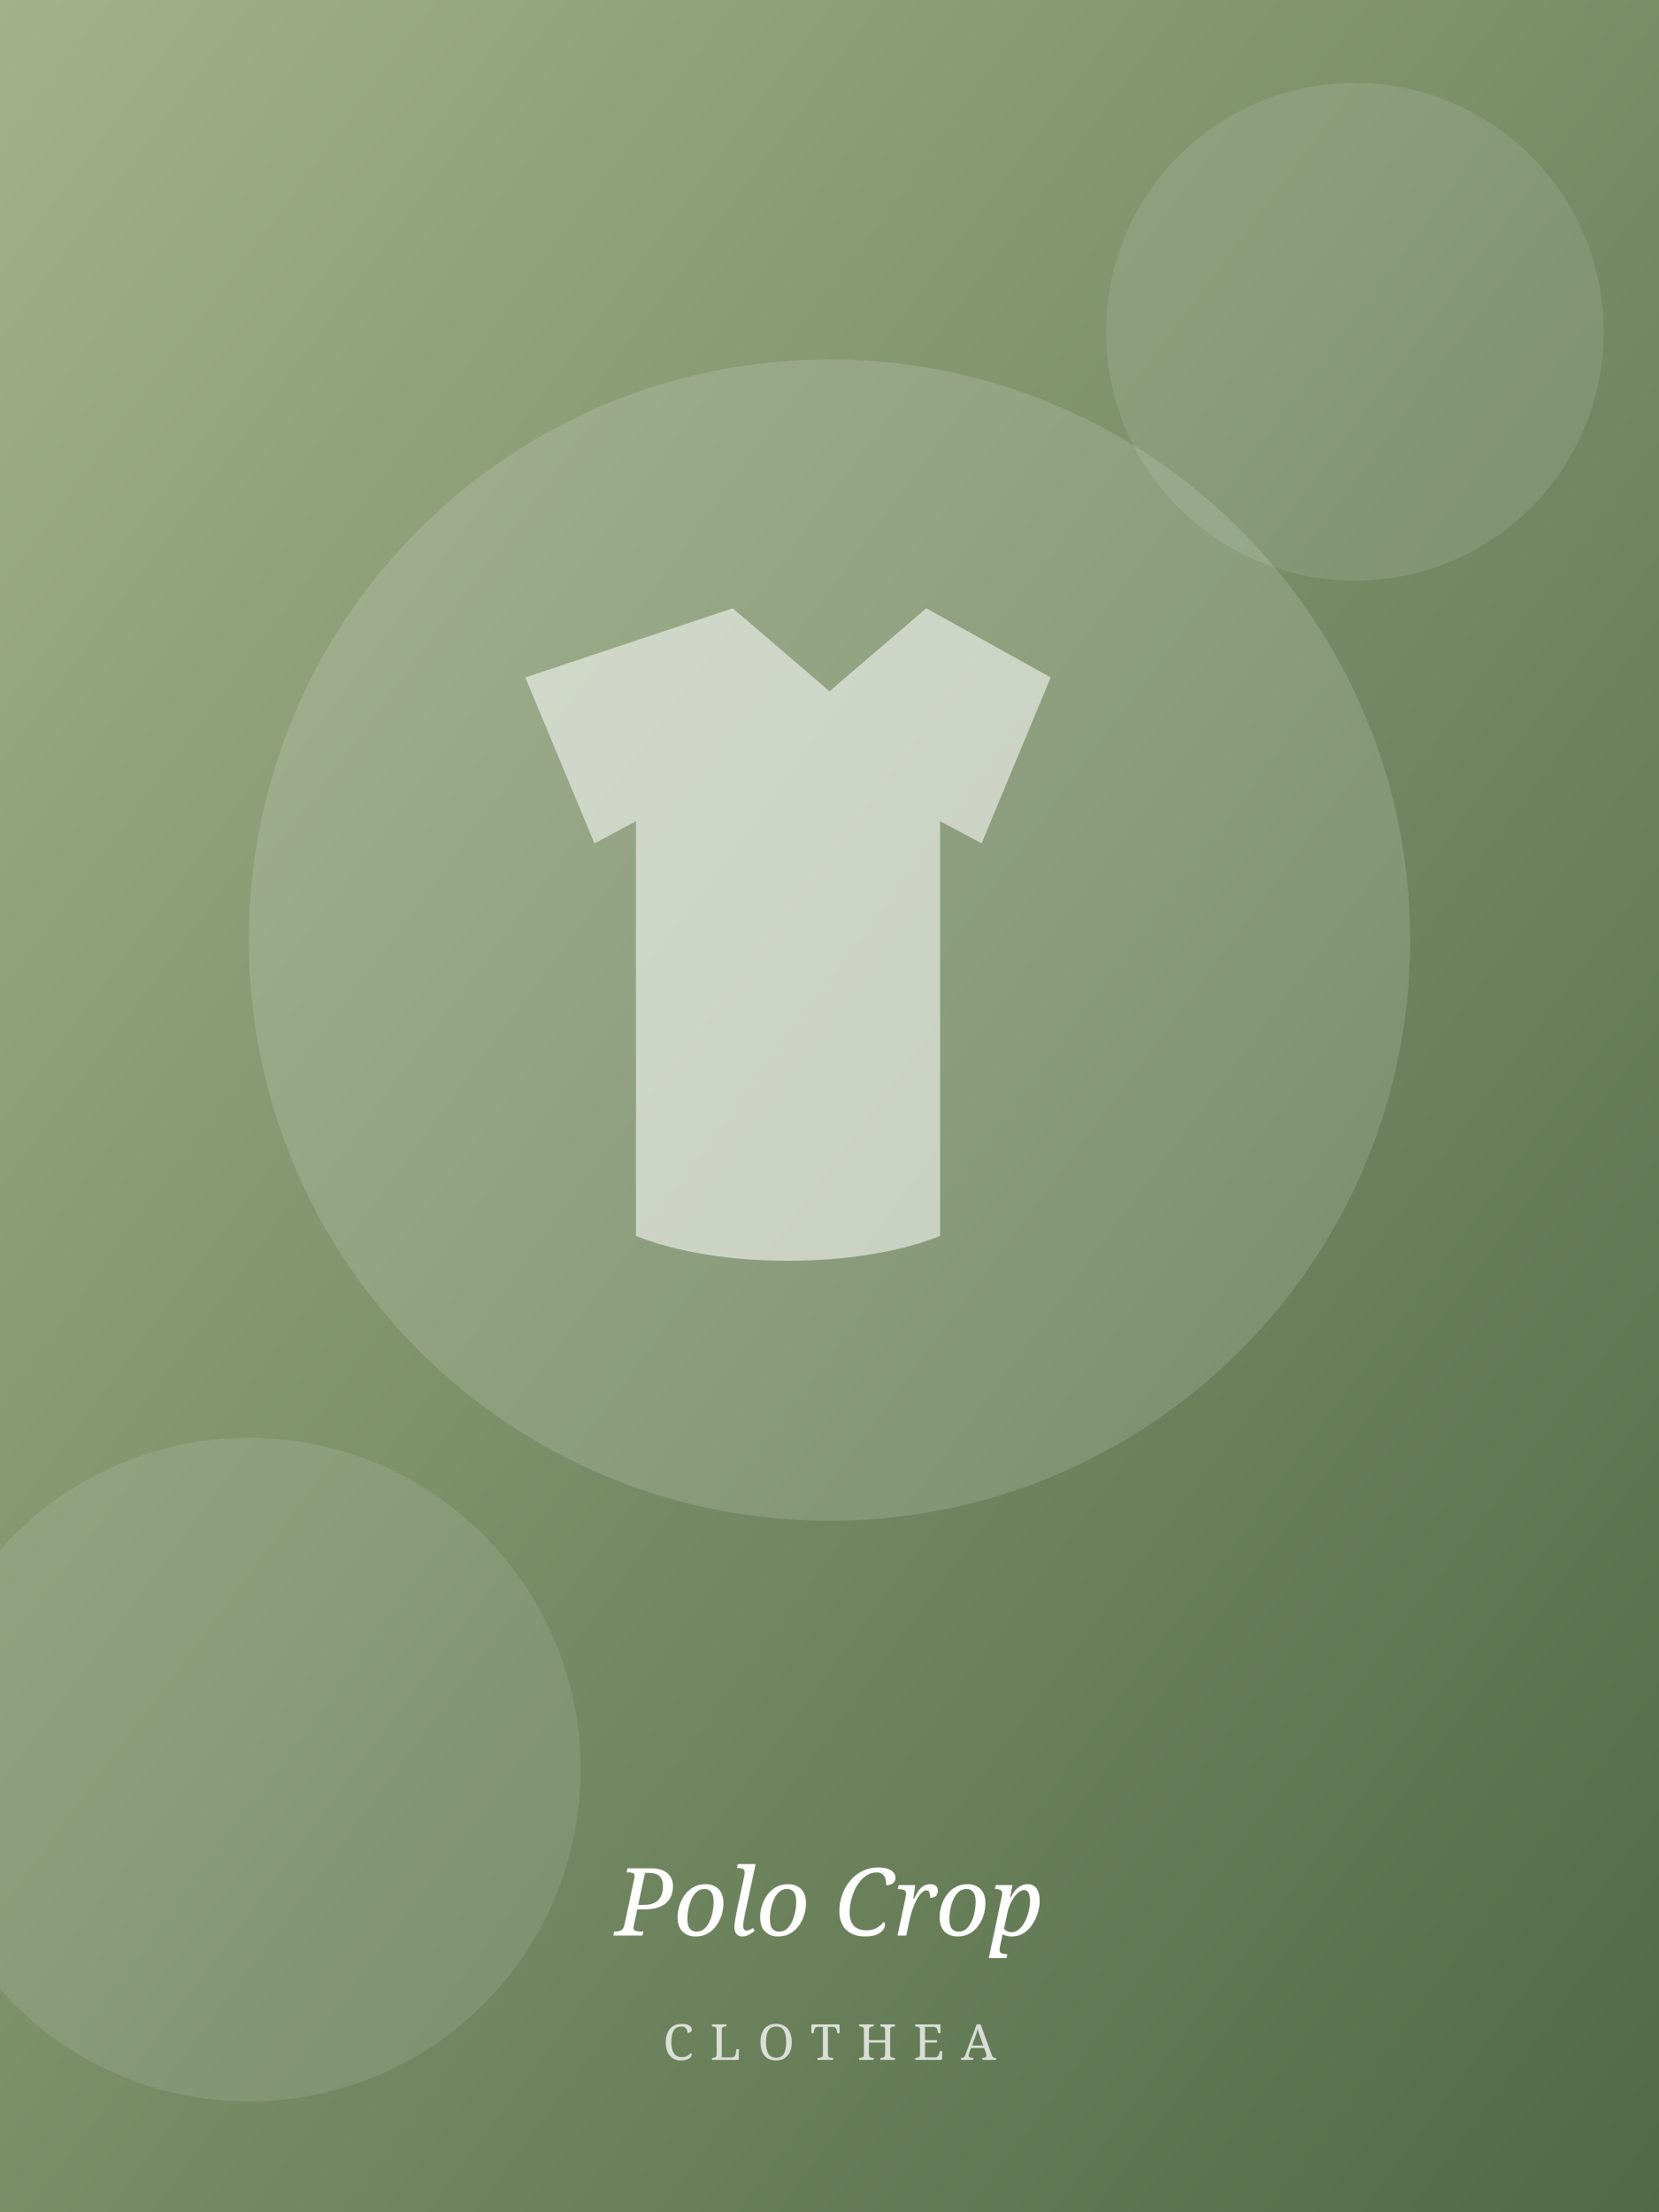
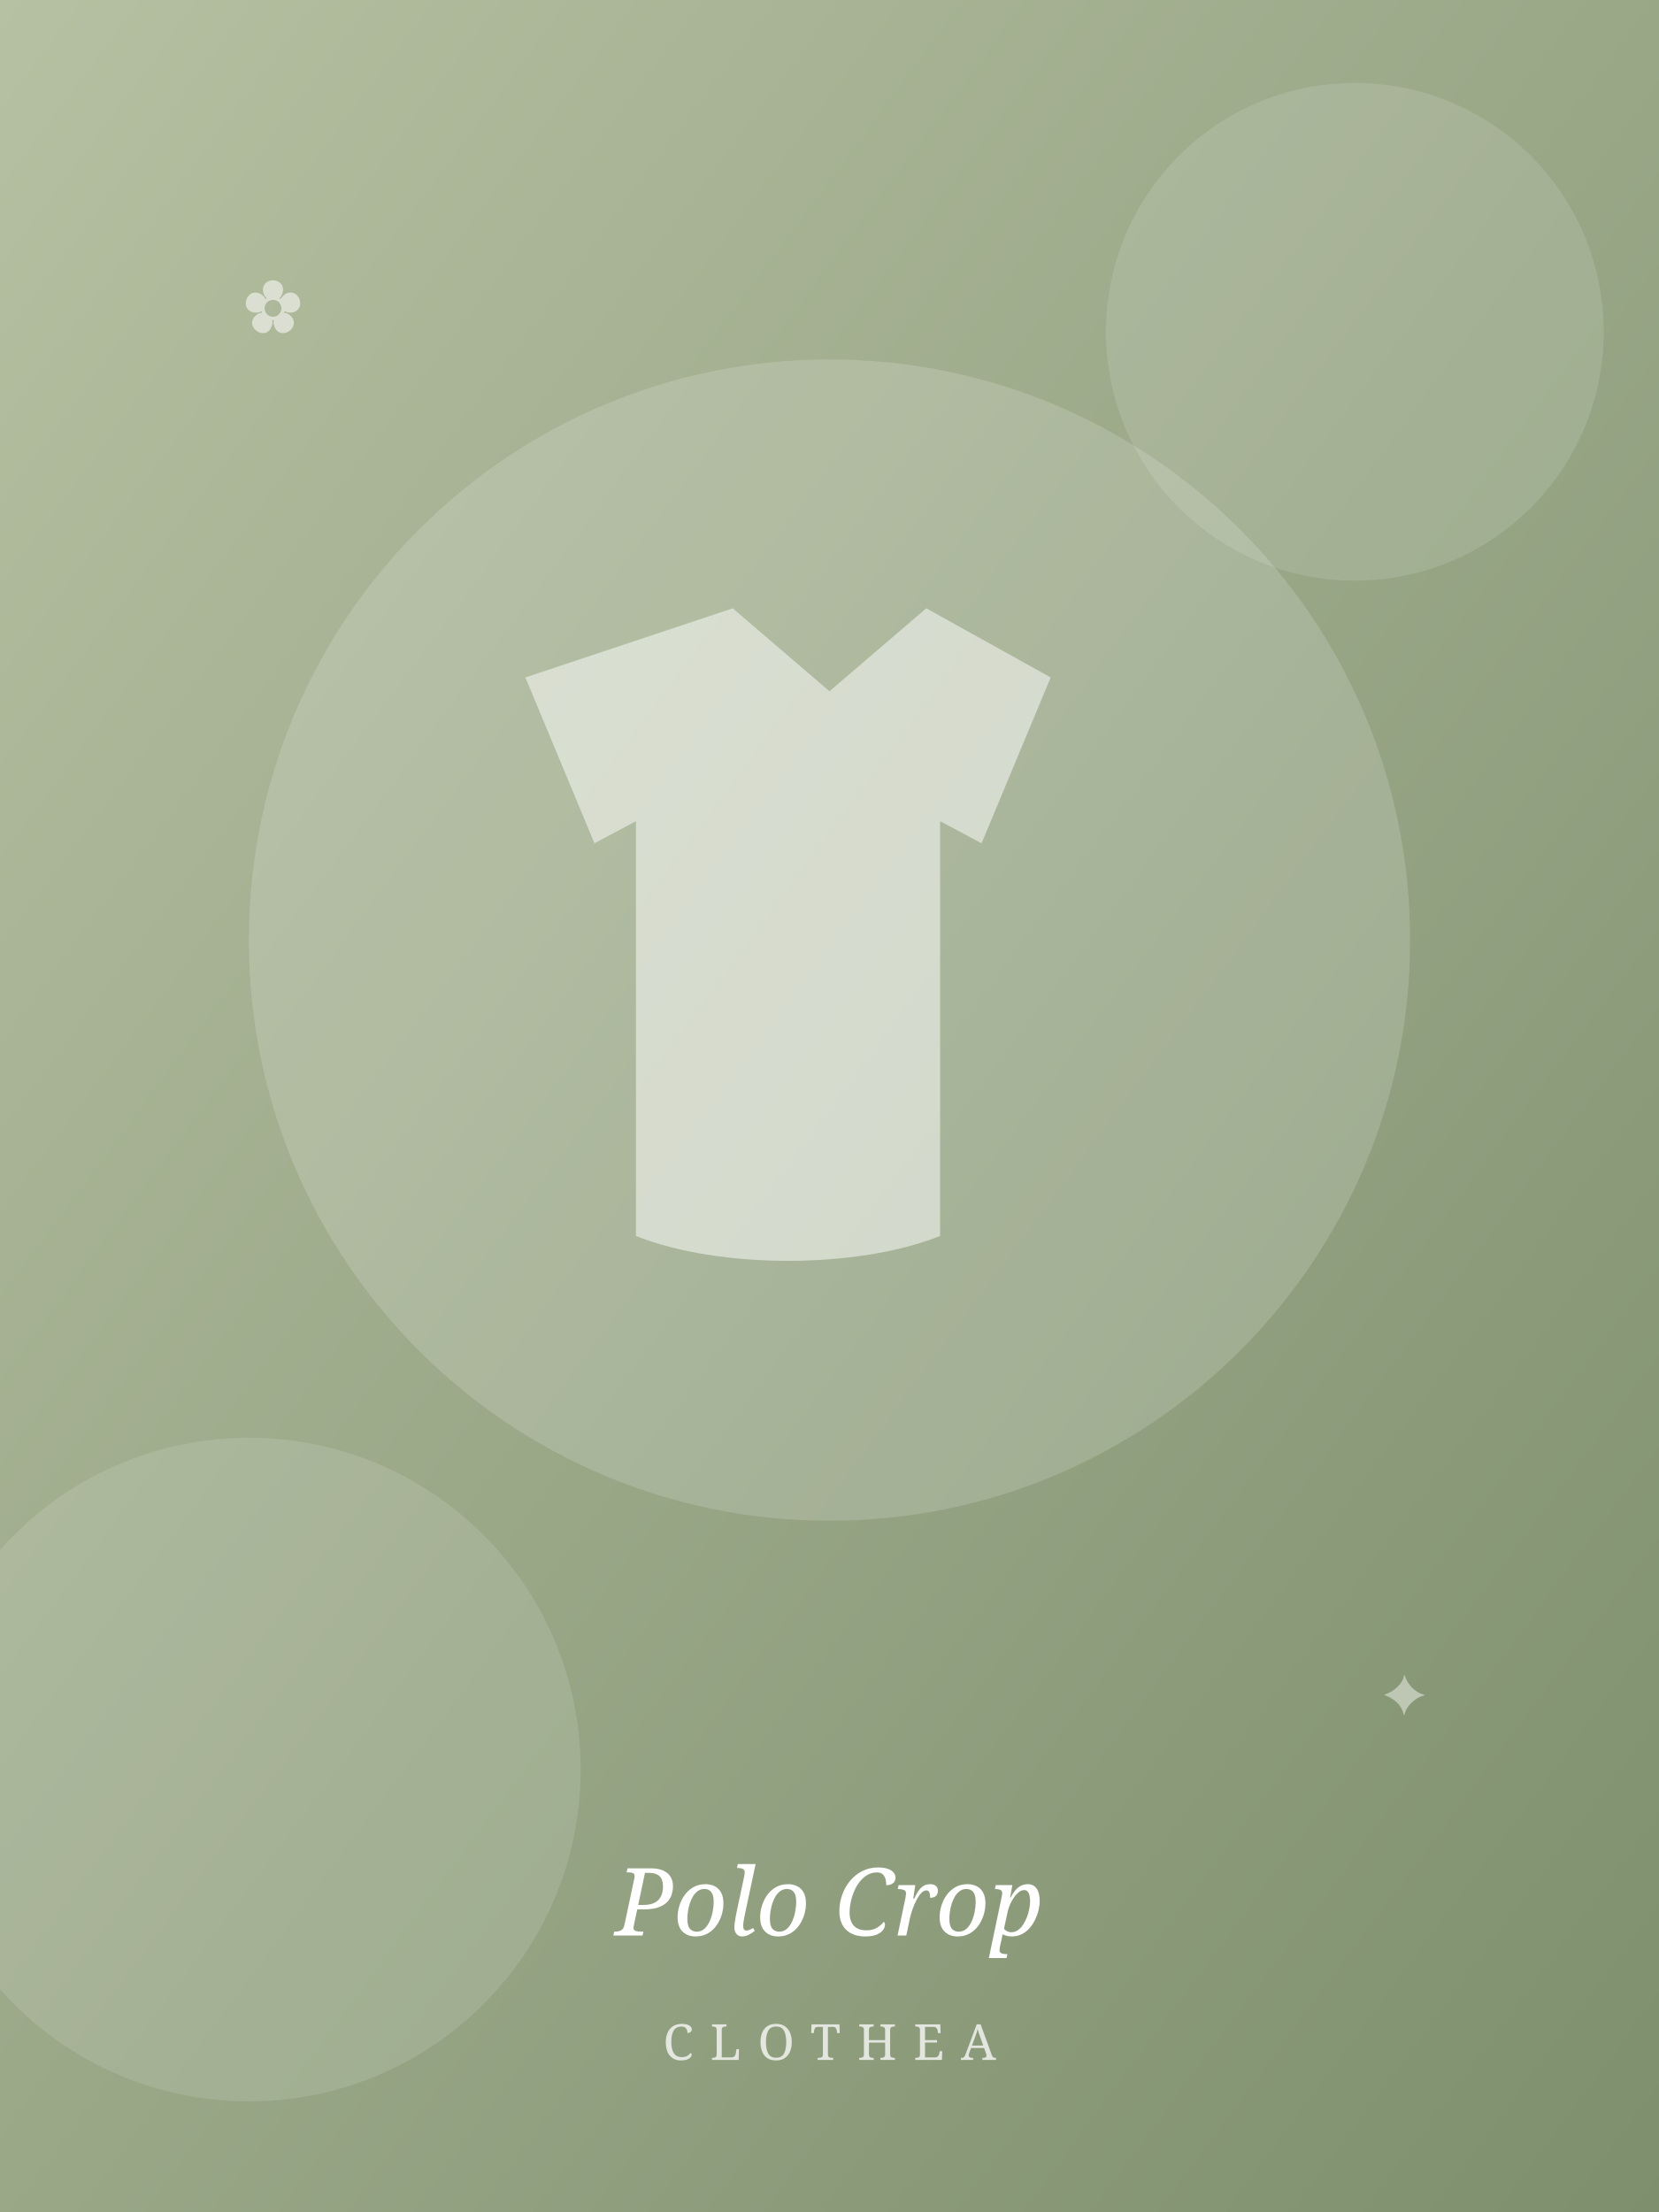
<svg xmlns="http://www.w3.org/2000/svg" width="600" height="800" viewBox="0 0 600 800">
  <defs>
    <linearGradient id="bg" x1="0" y1="0" x2="1" y2="1">
-       <stop offset="0" stop-color="#a3b18a" />
-       <stop offset="1" stop-color="#4f6a45" />
+       <stop offset="0" stop-color="#b6c0a2" />
+       <stop offset="1" stop-color="#7d8f6d" />
    </linearGradient>
  </defs>
  <rect width="600" height="800" fill="url(#bg)" />
-   <circle cx="300" cy="340" r="210" fill="rgba(255,255,255,0.14)" />
-   <circle cx="490" cy="120" r="90" fill="rgba(255,255,255,0.10)" />
-   <circle cx="90" cy="640" r="120" fill="rgba(255,255,255,0.10)" />
-   <path d="M265 220 l35 30 35 -30 45 25 -25 60 -15 -8 0 150 c-30 12 -80 12 -110 0 l0 -150 -15 8 -25 -60 z" fill="rgba(255,255,255,0.55)" />
+   <circle cx="300" cy="340" r="210" fill="rgba(255,255,255,0.16)" />
+   <circle cx="490" cy="120" r="90" fill="rgba(255,255,255,0.12)" />
+   <circle cx="90" cy="640" r="120" fill="rgba(255,255,255,0.12)" />
+   <text x="88" y="120" font-family="Georgia, serif" font-size="26" fill="rgba(255,255,255,0.55)">✿</text>
+   <text x="500" y="620" font-family="Georgia, serif" font-size="20" fill="rgba(255,255,255,0.45)">✦</text>
+   <path d="M265 220 l35 30 35 -30 45 25 -25 60 -15 -8 0 150 c-30 12 -80 12 -110 0 l0 -150 -15 8 -25 -60 z" fill="rgba(255,255,255,0.5)" />
  <text x="300" y="700" font-family="Georgia, serif" font-size="34" font-style="italic" text-anchor="middle" fill="#ffffff">Polo Crop</text>
  <text x="300" y="745" font-family="Georgia, serif" font-size="18" letter-spacing="6" text-anchor="middle" fill="#ffffff" opacity="0.75">CLOTHEA</text>
</svg>
